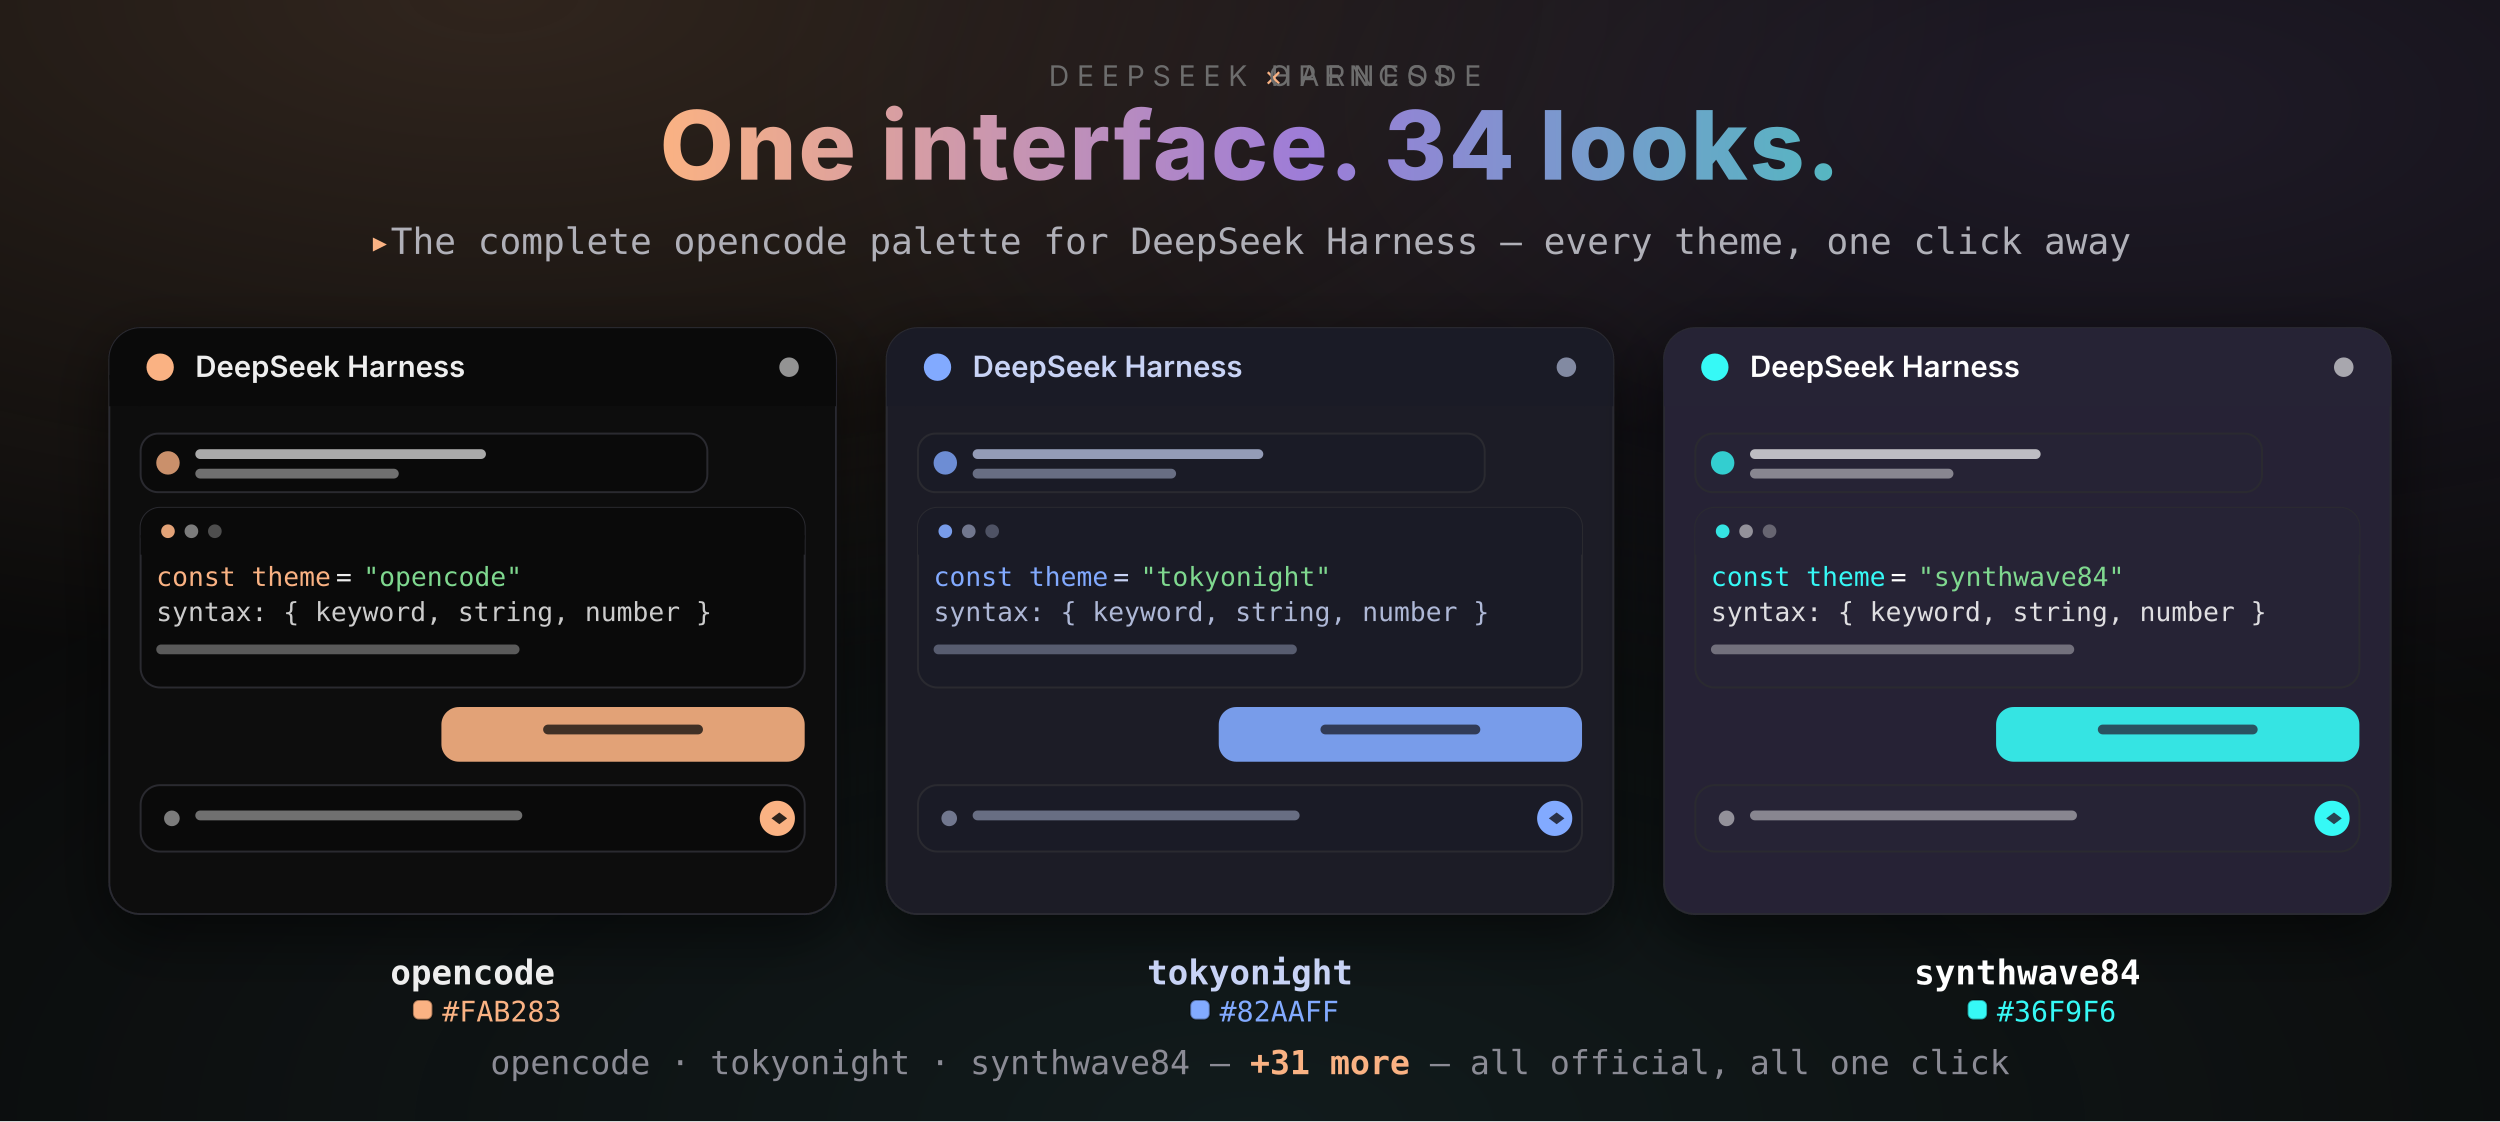
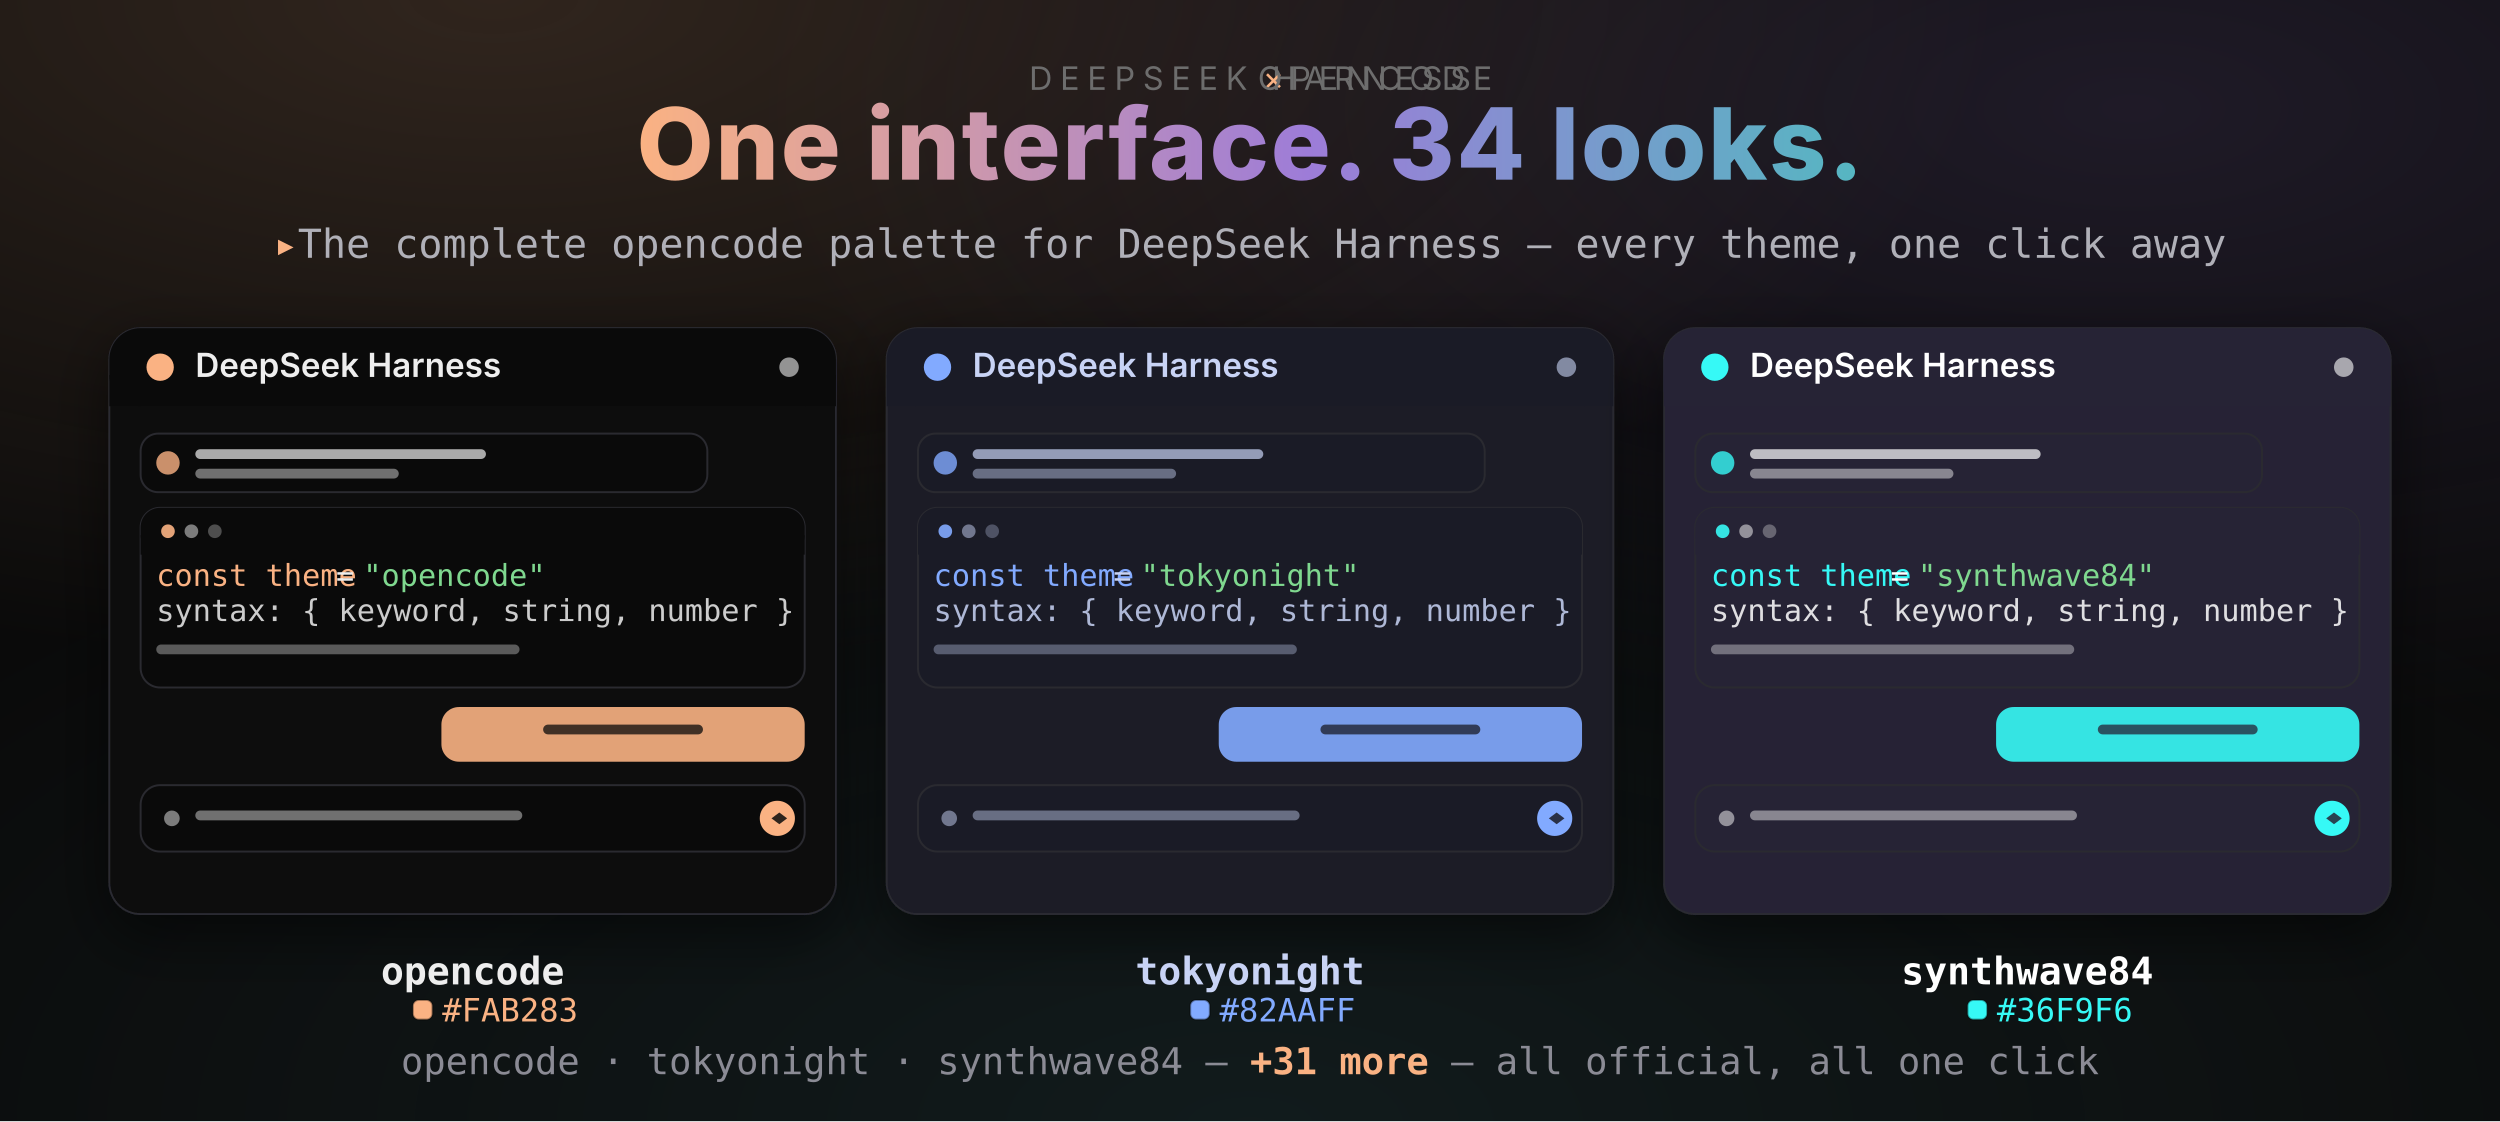
<svg xmlns="http://www.w3.org/2000/svg" width="1280" height="574" viewBox="0 0 1280 574">
  <defs>
    <radialGradient id="haloOrange" cx="20%" cy="0%" r="60%">
      <stop offset="0%" stop-color="#FAB283" stop-opacity="0.16" />
      <stop offset="100%" stop-color="#FAB283" stop-opacity="0" />
    </radialGradient>
    <radialGradient id="haloViolet" cx="85%" cy="10%" r="55%">
      <stop offset="0%" stop-color="#9D7CD8" stop-opacity="0.14" />
      <stop offset="100%" stop-color="#9D7CD8" stop-opacity="0" />
    </radialGradient>
    <radialGradient id="haloTeal" cx="50%" cy="100%" r="65%">
      <stop offset="0%" stop-color="#56B6C2" stop-opacity="0.10" />
      <stop offset="100%" stop-color="#56B6C2" stop-opacity="0" />
    </radialGradient>
    <linearGradient id="titleGrad" x1="0" y1="0" x2="1" y2="0">
      <stop offset="0%" stop-color="#FAB283" />
      <stop offset="55%" stop-color="#9D7CD8" />
      <stop offset="100%" stop-color="#56B6C2" />
    </linearGradient>
  </defs>
  <rect width="100%" height="100%" fill="#0a0a0a" />
  <rect width="100%" height="100%" fill="url(#haloOrange)" />
  <rect width="100%" height="100%" fill="url(#haloViolet)" />
  <rect width="100%" height="100%" fill="url(#haloTeal)" />
-   <text x="640" y="44" text-anchor="middle" font-family="-apple-system,Segoe UI,Microsoft YaHei,PingFang SC,sans-serif" font-size="14.5" letter-spacing="4" fill="#6d6d6d">DEEPSEEK HARNESS</text>
-   <text x="652" y="44" text-anchor="middle" font-family="-apple-system,Segoe UI,Microsoft YaHei,PingFang SC,sans-serif" font-size="14.5" letter-spacing="2" fill="#FAB283">×</text>
-   <text x="704" y="44" text-anchor="middle" font-family="-apple-system,Segoe UI,Microsoft YaHei,PingFang SC,sans-serif" font-size="14.5" letter-spacing="4" fill="#6d6d6d">OPENCODE</text>
-   <text x="640" y="92" text-anchor="middle" font-family="-apple-system,Segoe UI,Microsoft YaHei,PingFang SC,sans-serif" font-size="49" font-weight="800" letter-spacing="1" fill="url(#titleGrad)">One interface. 34 looks.</text>
-   <text x="640" y="130" text-anchor="middle" font-family="ui-monospace,SFMono-Regular,Menlo,Consolas,monospace" font-size="18.5" fill="#b0b0b8">
+   <text x="640" y="46" text-anchor="middle" font-family="-apple-system,Segoe UI,Microsoft YaHei,PingFang SC,sans-serif" font-size="16.5" letter-spacing="4" fill="#6d6d6d">DEEPSEEK HARNESS</text>
+   <text x="652" y="46" text-anchor="middle" font-family="-apple-system,Segoe UI,Microsoft YaHei,PingFang SC,sans-serif" font-size="16.5" letter-spacing="2" fill="#FAB283">×</text>
+   <text x="704" y="46" text-anchor="middle" font-family="-apple-system,Segoe UI,Microsoft YaHei,PingFang SC,sans-serif" font-size="16.5" letter-spacing="4" fill="#6d6d6d">OPENCODE</text>
+   <text x="640" y="92" text-anchor="middle" font-family="-apple-system,Segoe UI,Microsoft YaHei,PingFang SC,sans-serif" font-size="51" font-weight="800" letter-spacing="1" fill="url(#titleGrad)">One interface. 34 looks.</text>
+   <text x="640" y="132" text-anchor="middle" font-family="ui-monospace,SFMono-Regular,Menlo,Consolas,monospace" font-size="20.5" fill="#b0b0b8">
    <tspan fill="#FAB283">▸ </tspan>The complete opencode palette for DeepSeek Harness — every theme, one click away</text>
  <g>
    <defs>
      <filter id="glowopencode" x="-20%" y="-20%" width="140%" height="140%">
        <feDropShadow dx="0" dy="10" stdDeviation="16" flood-color="#000" flood-opacity="0.55" />
      </filter>
    </defs>
    <rect x="56" y="168" width="372" height="300" rx="16" fill="#0A0A0A" stroke="#2a2a30" filter="url(#glowopencode)" />
    <rect x="56" y="168" width="372" height="40" rx="16" fill="#0A0A0A" />
    <rect x="56" y="192" width="372" height="16" fill="#0A0A0A" />
    <circle cx="82" cy="188" r="7" fill="#FAB283" />
-     <text x="100" y="193" font-family="-apple-system,Segoe UI,Microsoft YaHei,PingFang SC,sans-serif" font-size="15" font-weight="600" fill="#EEEEEE">DeepSeek Harness</text>
+     <text x="100" y="193" font-family="-apple-system,Segoe UI,Microsoft YaHei,PingFang SC,sans-serif" font-size="17" font-weight="600" fill="#EEEEEE">DeepSeek Harness</text>
    <circle cx="404" cy="188" r="5" fill="#EEEEEE" opacity="0.6" />
    <rect x="72" y="222" width="290.16" height="30" rx="9" fill="#0A0A0A" stroke="#2a2a30" />
    <circle cx="86" cy="237" r="6" fill="#FAB283" opacity="0.8" />
    <rect x="100" y="230" width="148.8" height="5" rx="2.5" fill="#EEEEEE" opacity="0.7" />
    <rect x="100" y="240" width="104.16" height="5" rx="2.5" fill="#EEEEEE" opacity="0.45" />
    <rect x="72" y="260" width="340" height="92" rx="10" fill="#0A0A0A" stroke="#2a2a30" />
    <rect x="72" y="260" width="340" height="24" rx="10" fill="#0A0A0A" />
    <rect x="72" y="274" width="340" height="10" fill="#0A0A0A" />
    <circle cx="86" cy="272" r="3.5" fill="#FAB283" opacity="0.9" />
    <circle cx="98" cy="272" r="3.5" fill="#EEEEEE" opacity="0.5" />
    <circle cx="110" cy="272" r="3.5" fill="#EEEEEE" opacity="0.3" />
-     <text x="80" y="300" font-family="ui-monospace,SFMono-Regular,Menlo,Consolas,monospace" font-size="13.5" fill="#FAB283">const theme</text>
-     <text x="172" y="300" font-family="ui-monospace,SFMono-Regular,Menlo,Consolas,monospace" font-size="13.5" fill="#EEEEEE">=</text>
-     <text x="186" y="300" font-family="ui-monospace,SFMono-Regular,Menlo,Consolas,monospace" font-size="13.5" fill="#7fd88f">"opencode"</text>
-     <text x="80" y="318" font-family="ui-monospace,SFMono-Regular,Menlo,Consolas,monospace" font-size="13.5" fill="#EEEEEE" opacity="0.85">syntax: { keyword, string, number }</text>
+     <text x="80" y="300" font-family="ui-monospace,SFMono-Regular,Menlo,Consolas,monospace" font-size="15.5" fill="#FAB283">const theme</text>
+     <text x="172" y="300" font-family="ui-monospace,SFMono-Regular,Menlo,Consolas,monospace" font-size="15.5" fill="#EEEEEE">=</text>
+     <text x="186" y="300" font-family="ui-monospace,SFMono-Regular,Menlo,Consolas,monospace" font-size="15.5" fill="#7fd88f">"opencode"</text>
+     <text x="80" y="318" font-family="ui-monospace,SFMono-Regular,Menlo,Consolas,monospace" font-size="15.5" fill="#EEEEEE" opacity="0.85">syntax: { keyword, string, number }</text>
    <rect x="80" y="330" width="186" height="5" rx="2.5" fill="#EEEEEE" opacity="0.35" />
    <rect x="226" y="362" width="186" height="28" rx="9" fill="#FAB283" opacity="0.9" />
    <rect x="278.08" y="371" width="81.84" height="5" rx="2.5" fill="#0A0A0A" opacity="0.75" />
    <rect x="72" y="402" width="340" height="34" rx="10" fill="#0A0A0A" stroke="#2a2a30" />
    <circle cx="88" cy="419" r="4" fill="#EEEEEE" opacity="0.5" />
    <rect x="100" y="415" width="167.4" height="5" rx="2.5" fill="#EEEEEE" opacity="0.45" />
    <circle cx="398" cy="419" r="9" fill="#FAB283" />
    <path d="M 395 419 l 4 -3 l 4 3 l -4 3 z" fill="#0A0A0A" opacity="0.85" />
-     <text x="242" y="504" text-anchor="middle" font-family="ui-monospace,SFMono-Regular,Menlo,Consolas,monospace" font-size="17.5" font-weight="700" fill="#EEEEEE">opencode</text>
+     <text x="242" y="504" text-anchor="middle" font-family="ui-monospace,SFMono-Regular,Menlo,Consolas,monospace" font-size="19.5" font-weight="700" fill="#EEEEEE">opencode</text>
    <rect x="211.4" y="512" width="10" height="10" rx="3" fill="#FAB283" stroke="rgba(0,0,0,0.35)" />
-     <text x="226.4" y="523" font-family="ui-monospace,SFMono-Regular,Menlo,Consolas,monospace" font-size="14.5" fill="#FAB283">#FAB283</text>
+     <text x="226.4" y="523" font-family="ui-monospace,SFMono-Regular,Menlo,Consolas,monospace" font-size="16.5" fill="#FAB283">#FAB283</text>
  </g>
  <g>
    <defs>
      <filter id="glowtokyonight" x="-20%" y="-20%" width="140%" height="140%">
        <feDropShadow dx="0" dy="10" stdDeviation="16" flood-color="#000" flood-opacity="0.55" />
      </filter>
    </defs>
    <rect x="454" y="168" width="372" height="300" rx="16" fill="#1A1B26" stroke="#2a2a30" filter="url(#glowtokyonight)" />
    <rect x="454" y="168" width="372" height="40" rx="16" fill="#1A1B26" />
    <rect x="454" y="192" width="372" height="16" fill="#1A1B26" />
    <circle cx="480" cy="188" r="7" fill="#82AAFF" />
-     <text x="498" y="193" font-family="-apple-system,Segoe UI,Microsoft YaHei,PingFang SC,sans-serif" font-size="15" font-weight="600" fill="#C8D3F5">DeepSeek Harness</text>
+     <text x="498" y="193" font-family="-apple-system,Segoe UI,Microsoft YaHei,PingFang SC,sans-serif" font-size="17" font-weight="600" fill="#C8D3F5">DeepSeek Harness</text>
    <circle cx="802" cy="188" r="5" fill="#C8D3F5" opacity="0.6" />
    <rect x="470" y="222" width="290.16" height="30" rx="9" fill="#1A1B26" stroke="#2a2a30" />
    <circle cx="484" cy="237" r="6" fill="#82AAFF" opacity="0.8" />
    <rect x="498" y="230" width="148.8" height="5" rx="2.5" fill="#C8D3F5" opacity="0.7" />
    <rect x="498" y="240" width="104.16" height="5" rx="2.5" fill="#C8D3F5" opacity="0.45" />
    <rect x="470" y="260" width="340" height="92" rx="10" fill="#1A1B26" stroke="#2a2a30" />
    <rect x="470" y="260" width="340" height="24" rx="10" fill="#1A1B26" />
    <rect x="470" y="274" width="340" height="10" fill="#1A1B26" />
    <circle cx="484" cy="272" r="3.5" fill="#82AAFF" opacity="0.9" />
    <circle cx="496" cy="272" r="3.5" fill="#C8D3F5" opacity="0.5" />
    <circle cx="508" cy="272" r="3.5" fill="#C8D3F5" opacity="0.3" />
-     <text x="478" y="300" font-family="ui-monospace,SFMono-Regular,Menlo,Consolas,monospace" font-size="13.5" fill="#82AAFF">const theme</text>
-     <text x="570" y="300" font-family="ui-monospace,SFMono-Regular,Menlo,Consolas,monospace" font-size="13.5" fill="#C8D3F5">=</text>
-     <text x="584" y="300" font-family="ui-monospace,SFMono-Regular,Menlo,Consolas,monospace" font-size="13.5" fill="#7fd88f">"tokyonight"</text>
-     <text x="478" y="318" font-family="ui-monospace,SFMono-Regular,Menlo,Consolas,monospace" font-size="13.5" fill="#C8D3F5" opacity="0.85">syntax: { keyword, string, number }</text>
+     <text x="478" y="300" font-family="ui-monospace,SFMono-Regular,Menlo,Consolas,monospace" font-size="15.5" fill="#82AAFF">const theme</text>
+     <text x="570" y="300" font-family="ui-monospace,SFMono-Regular,Menlo,Consolas,monospace" font-size="15.5" fill="#C8D3F5">=</text>
+     <text x="584" y="300" font-family="ui-monospace,SFMono-Regular,Menlo,Consolas,monospace" font-size="15.5" fill="#7fd88f">"tokyonight"</text>
+     <text x="478" y="318" font-family="ui-monospace,SFMono-Regular,Menlo,Consolas,monospace" font-size="15.5" fill="#C8D3F5" opacity="0.85">syntax: { keyword, string, number }</text>
    <rect x="478" y="330" width="186" height="5" rx="2.5" fill="#C8D3F5" opacity="0.35" />
    <rect x="624" y="362" width="186" height="28" rx="9" fill="#82AAFF" opacity="0.9" />
    <rect x="676.08" y="371" width="81.84" height="5" rx="2.5" fill="#1A1B26" opacity="0.75" />
    <rect x="470" y="402" width="340" height="34" rx="10" fill="#1A1B26" stroke="#2a2a30" />
    <circle cx="486" cy="419" r="4" fill="#C8D3F5" opacity="0.5" />
    <rect x="498" y="415" width="167.4" height="5" rx="2.5" fill="#C8D3F5" opacity="0.45" />
    <circle cx="796" cy="419" r="9" fill="#82AAFF" />
    <path d="M 793 419 l 4 -3 l 4 3 l -4 3 z" fill="#1A1B26" opacity="0.85" />
-     <text x="640" y="504" text-anchor="middle" font-family="ui-monospace,SFMono-Regular,Menlo,Consolas,monospace" font-size="17.5" font-weight="700" fill="#C8D3F5">tokyonight</text>
+     <text x="640" y="504" text-anchor="middle" font-family="ui-monospace,SFMono-Regular,Menlo,Consolas,monospace" font-size="19.5" font-weight="700" fill="#C8D3F5">tokyonight</text>
    <rect x="609.4" y="512" width="10" height="10" rx="3" fill="#82AAFF" stroke="rgba(0,0,0,0.35)" />
-     <text x="624.4" y="523" font-family="ui-monospace,SFMono-Regular,Menlo,Consolas,monospace" font-size="14.5" fill="#82AAFF">#82AAFF</text>
+     <text x="624.4" y="523" font-family="ui-monospace,SFMono-Regular,Menlo,Consolas,monospace" font-size="16.5" fill="#82AAFF">#82AAFF</text>
  </g>
  <g>
    <defs>
      <filter id="glowsynthwave84" x="-20%" y="-20%" width="140%" height="140%">
        <feDropShadow dx="0" dy="10" stdDeviation="16" flood-color="#000" flood-opacity="0.55" />
      </filter>
    </defs>
    <rect x="852" y="168" width="372" height="300" rx="16" fill="#262335" stroke="#2a2a30" filter="url(#glowsynthwave84)" />
    <rect x="852" y="168" width="372" height="40" rx="16" fill="#262335" />
    <rect x="852" y="192" width="372" height="16" fill="#262335" />
    <circle cx="878" cy="188" r="7" fill="#36F9F6" />
-     <text x="896" y="193" font-family="-apple-system,Segoe UI,Microsoft YaHei,PingFang SC,sans-serif" font-size="15" font-weight="600" fill="#FFFFFF">DeepSeek Harness</text>
+     <text x="896" y="193" font-family="-apple-system,Segoe UI,Microsoft YaHei,PingFang SC,sans-serif" font-size="17" font-weight="600" fill="#FFFFFF">DeepSeek Harness</text>
    <circle cx="1200" cy="188" r="5" fill="#FFFFFF" opacity="0.6" />
    <rect x="868" y="222" width="290.16" height="30" rx="9" fill="#262335" stroke="#2a2a30" />
    <circle cx="882" cy="237" r="6" fill="#36F9F6" opacity="0.8" />
    <rect x="896" y="230" width="148.8" height="5" rx="2.5" fill="#FFFFFF" opacity="0.7" />
    <rect x="896" y="240" width="104.16" height="5" rx="2.5" fill="#FFFFFF" opacity="0.45" />
    <rect x="868" y="260" width="340" height="92" rx="10" fill="#262335" stroke="#2a2a30" />
    <rect x="868" y="260" width="340" height="24" rx="10" fill="#262335" />
    <rect x="868" y="274" width="340" height="10" fill="#262335" />
    <circle cx="882" cy="272" r="3.5" fill="#36F9F6" opacity="0.9" />
    <circle cx="894" cy="272" r="3.5" fill="#FFFFFF" opacity="0.5" />
    <circle cx="906" cy="272" r="3.5" fill="#FFFFFF" opacity="0.3" />
-     <text x="876" y="300" font-family="ui-monospace,SFMono-Regular,Menlo,Consolas,monospace" font-size="13.5" fill="#36F9F6">const theme</text>
-     <text x="968" y="300" font-family="ui-monospace,SFMono-Regular,Menlo,Consolas,monospace" font-size="13.5" fill="#FFFFFF">=</text>
-     <text x="982" y="300" font-family="ui-monospace,SFMono-Regular,Menlo,Consolas,monospace" font-size="13.5" fill="#7fd88f">"synthwave84"</text>
-     <text x="876" y="318" font-family="ui-monospace,SFMono-Regular,Menlo,Consolas,monospace" font-size="13.5" fill="#FFFFFF" opacity="0.85">syntax: { keyword, string, number }</text>
+     <text x="876" y="300" font-family="ui-monospace,SFMono-Regular,Menlo,Consolas,monospace" font-size="15.5" fill="#36F9F6">const theme</text>
+     <text x="968" y="300" font-family="ui-monospace,SFMono-Regular,Menlo,Consolas,monospace" font-size="15.5" fill="#FFFFFF">=</text>
+     <text x="982" y="300" font-family="ui-monospace,SFMono-Regular,Menlo,Consolas,monospace" font-size="15.5" fill="#7fd88f">"synthwave84"</text>
+     <text x="876" y="318" font-family="ui-monospace,SFMono-Regular,Menlo,Consolas,monospace" font-size="15.5" fill="#FFFFFF" opacity="0.85">syntax: { keyword, string, number }</text>
    <rect x="876" y="330" width="186" height="5" rx="2.5" fill="#FFFFFF" opacity="0.35" />
    <rect x="1022" y="362" width="186" height="28" rx="9" fill="#36F9F6" opacity="0.9" />
    <rect x="1074.08" y="371" width="81.84" height="5" rx="2.5" fill="#262335" opacity="0.75" />
    <rect x="868" y="402" width="340" height="34" rx="10" fill="#262335" stroke="#2a2a30" />
    <circle cx="884" cy="419" r="4" fill="#FFFFFF" opacity="0.5" />
    <rect x="896" y="415" width="167.4" height="5" rx="2.5" fill="#FFFFFF" opacity="0.45" />
    <circle cx="1194" cy="419" r="9" fill="#36F9F6" />
    <path d="M 1191 419 l 4 -3 l 4 3 l -4 3 z" fill="#262335" opacity="0.85" />
-     <text x="1038" y="504" text-anchor="middle" font-family="ui-monospace,SFMono-Regular,Menlo,Consolas,monospace" font-size="17.5" font-weight="700" fill="#FFFFFF">synthwave84</text>
+     <text x="1038" y="504" text-anchor="middle" font-family="ui-monospace,SFMono-Regular,Menlo,Consolas,monospace" font-size="19.5" font-weight="700" fill="#FFFFFF">synthwave84</text>
    <rect x="1007.4" y="512" width="10" height="10" rx="3" fill="#36F9F6" stroke="rgba(0,0,0,0.35)" />
-     <text x="1022.4" y="523" font-family="ui-monospace,SFMono-Regular,Menlo,Consolas,monospace" font-size="14.5" fill="#36F9F6">#36F9F6</text>
+     <text x="1022.4" y="523" font-family="ui-monospace,SFMono-Regular,Menlo,Consolas,monospace" font-size="16.5" fill="#36F9F6">#36F9F6</text>
  </g>
-   <text x="640" y="550" text-anchor="middle" font-family="ui-monospace,SFMono-Regular,Menlo,Consolas,monospace" font-size="17" fill="#8b8b95">
+   <text x="640" y="550" text-anchor="middle" font-family="ui-monospace,SFMono-Regular,Menlo,Consolas,monospace" font-size="19" fill="#8b8b95">
opencode · tokyonight · synthwave84 — <tspan fill="#FAB283" font-weight="700">+31 more</tspan> — all official, all one click</text>
</svg>
